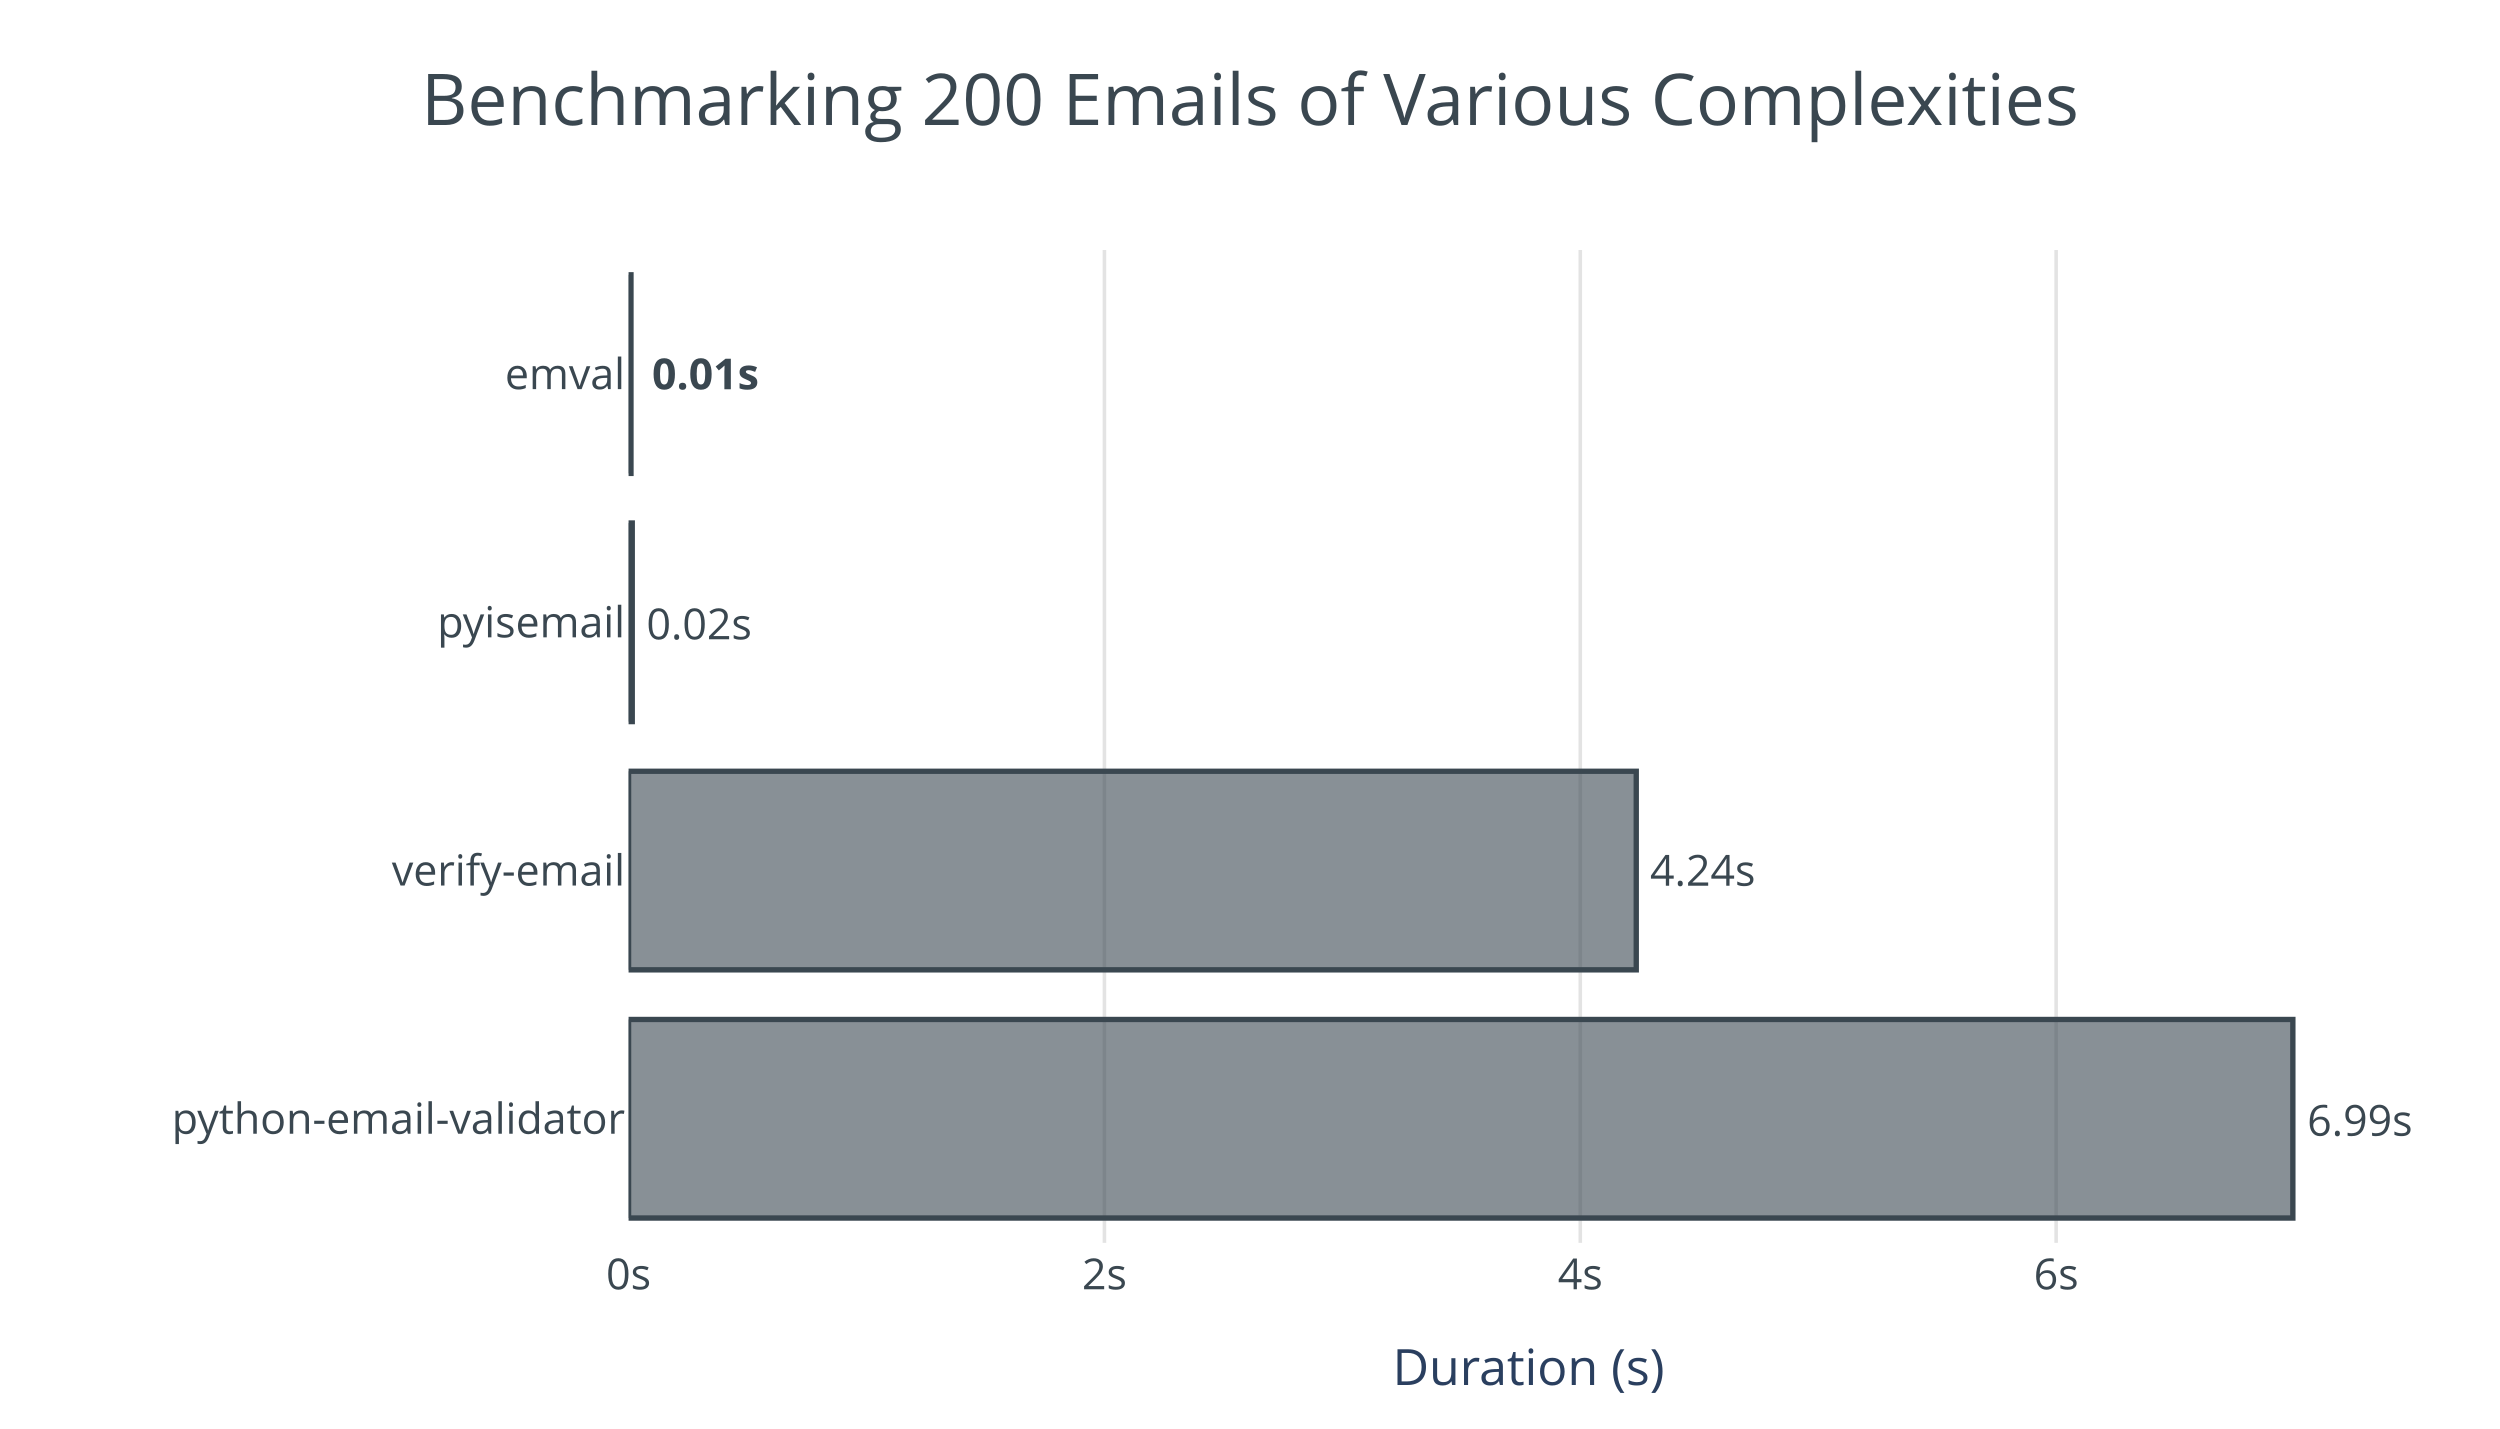
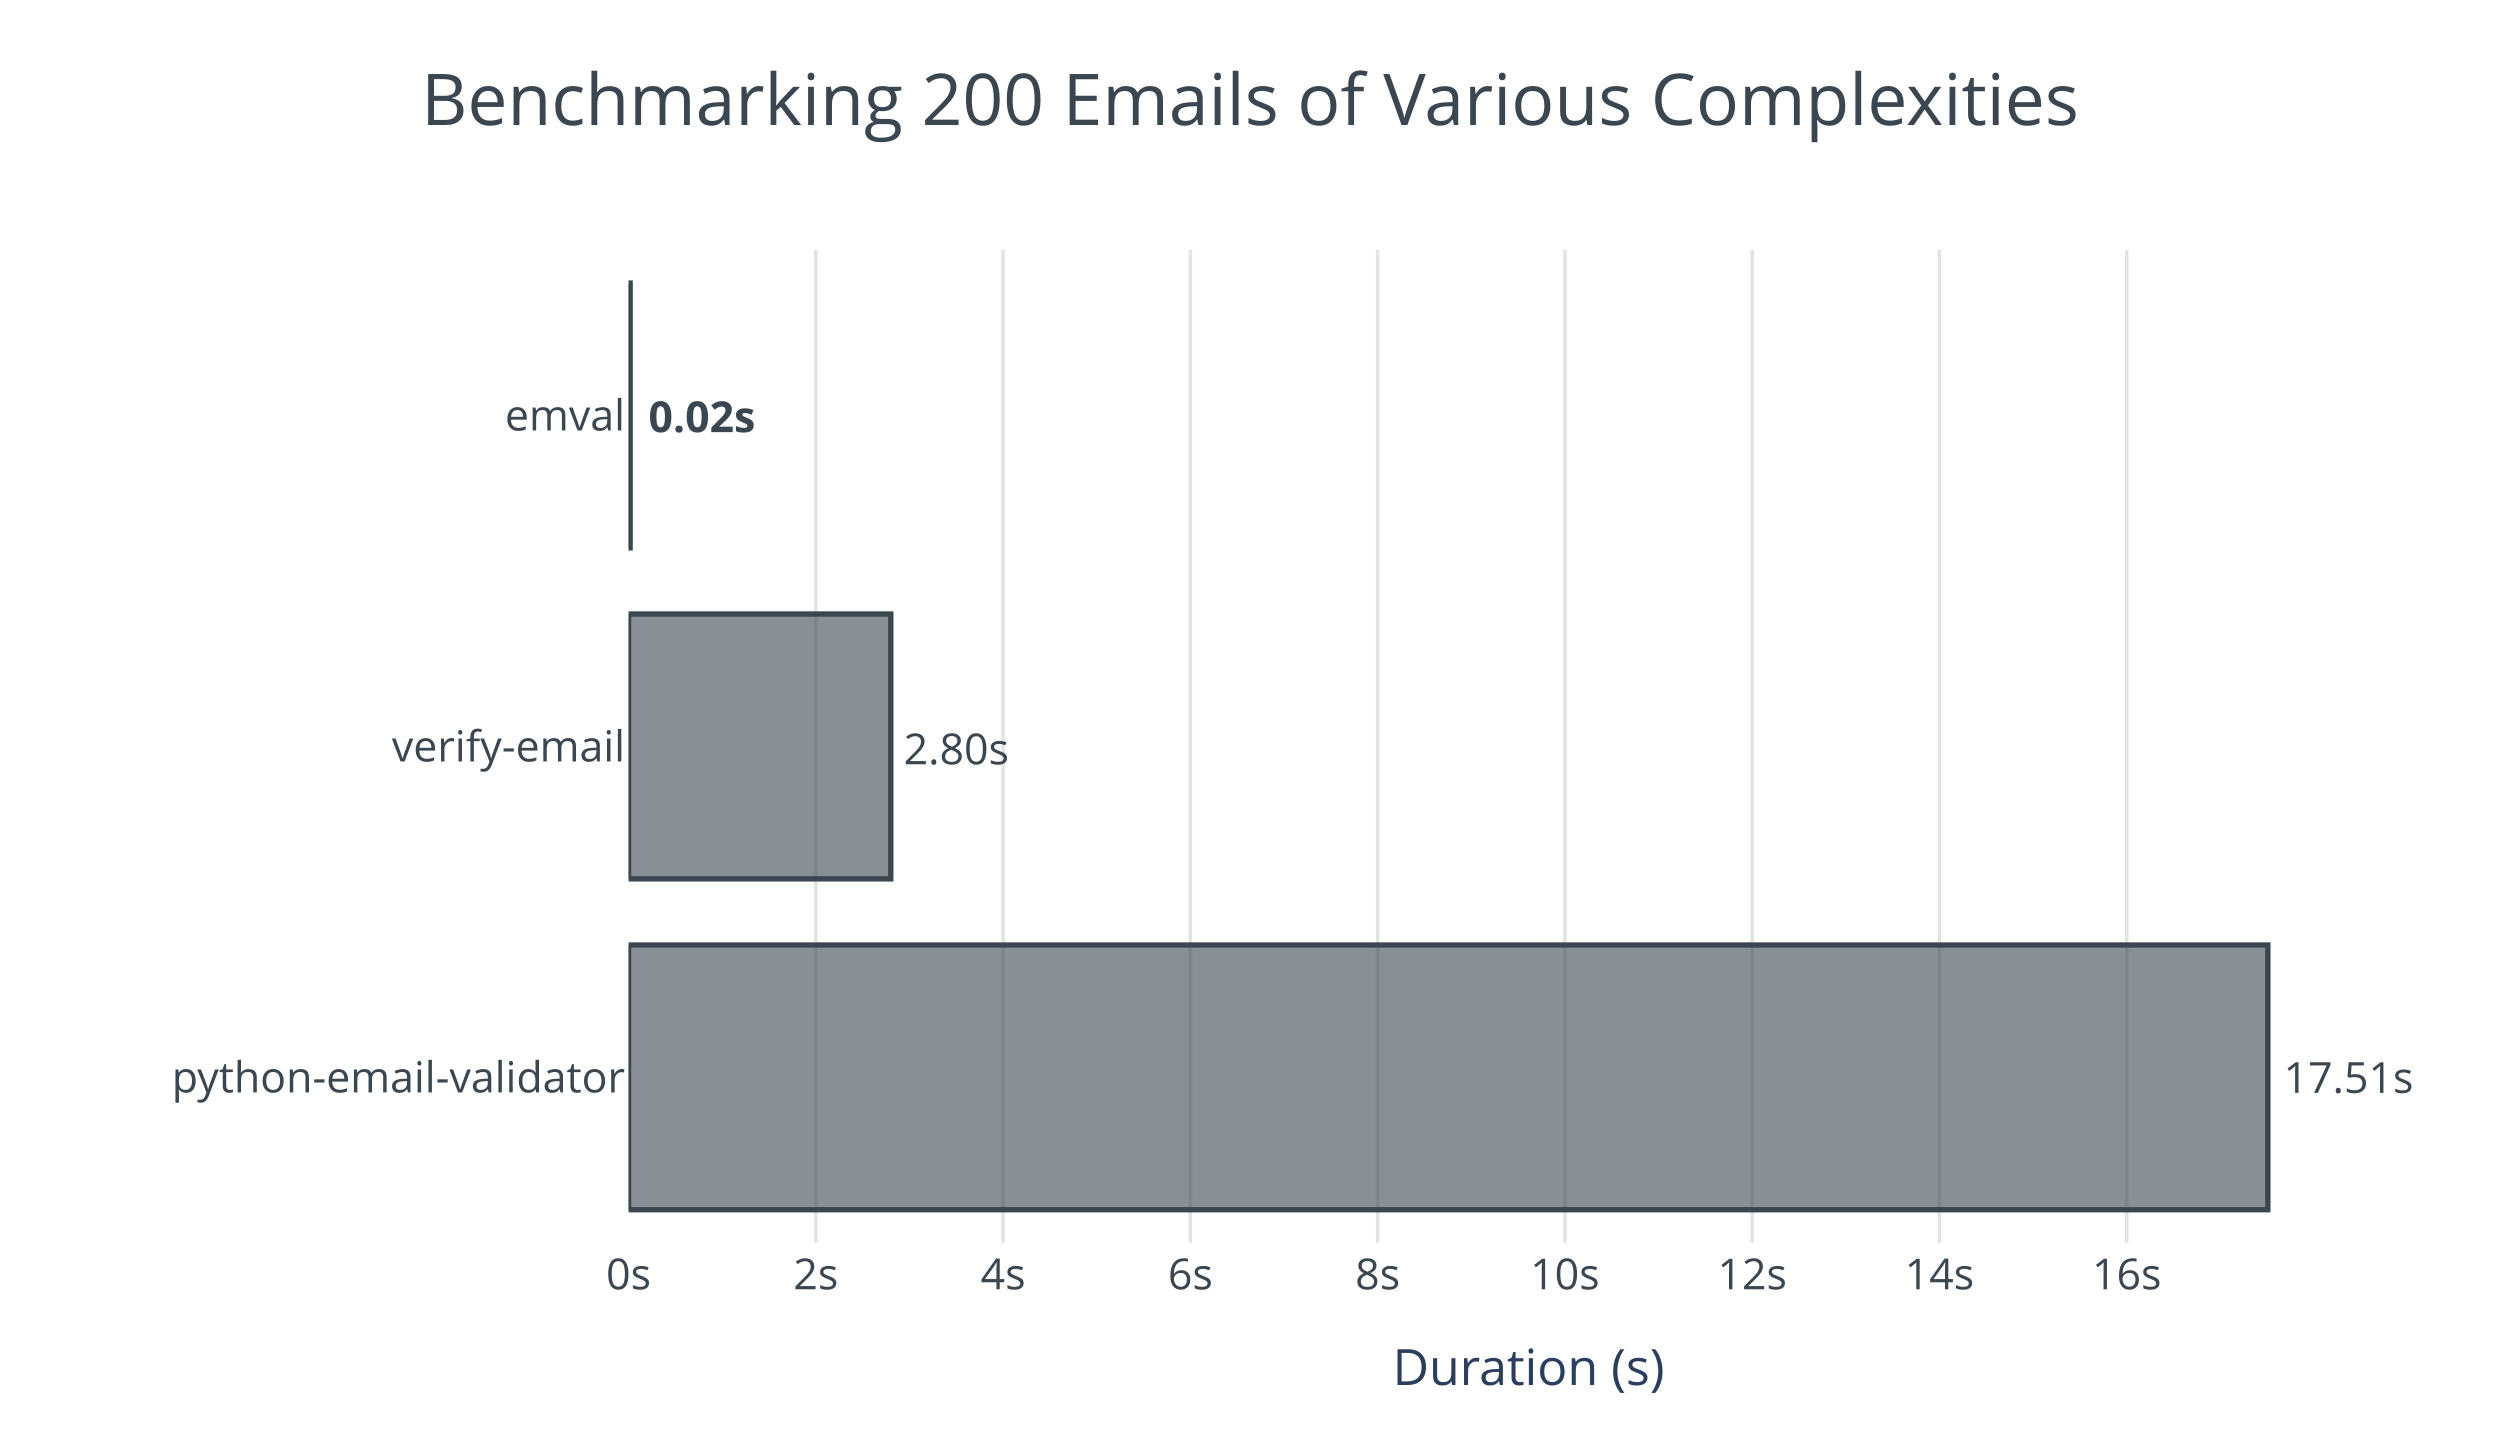
<svg xmlns="http://www.w3.org/2000/svg" class="main-svg" width="700" height="400" style="" viewBox="0 0 700 400">
  <rect x="0" y="0" width="700" height="400" style="fill: rgb(255, 255, 255); fill-opacity: 1;" />
-   <defs id="defs-bc34f8">
+   <defs id="defs-c00540">
    <g class="clips">
-       <clipPath id="clipbc34f8xyplot" class="plotclip">
+       <clipPath id="clipc00540xyplot" class="plotclip">
        <rect width="504" height="278" />
      </clipPath>
-       <clipPath class="axesclip" id="clipbc34f8x">
+       <clipPath class="axesclip" id="clipc00540x">
        <rect x="176" y="0" width="504" height="400" />
      </clipPath>
-       <clipPath class="axesclip" id="clipbc34f8y">
+       <clipPath class="axesclip" id="clipc00540y">
        <rect x="0" y="70" width="700" height="278" />
      </clipPath>
-       <clipPath class="axesclip" id="clipbc34f8xy">
+       <clipPath class="axesclip" id="clipc00540xy">
        <rect x="176" y="70" width="504" height="278" />
      </clipPath>
    </g>
    <g class="gradients" />
    <g class="patterns" />
  </defs>
  <g class="bglayer" />
  <g class="layer-below">
    <g class="imagelayer" />
    <g class="shapelayer" />
  </g>
  <g class="cartesianlayer">
    <g class="subplot xy">
      <g class="layer-subplot">
        <g class="shapelayer" />
        <g class="imagelayer" />
      </g>
      <g class="minor-gridlayer">
        <g class="x" />
        <g class="y" />
      </g>
      <g class="gridlayer">
        <g class="x">
-           <path class="xgrid crisp" transform="translate(309.24,0)" d="M0,70v278" style="stroke: rgb(200, 200, 200); stroke-opacity: 0.5; stroke-width: 1px;" />
-           <path class="xgrid crisp" transform="translate(442.48,0)" d="M0,70v278" style="stroke: rgb(200, 200, 200); stroke-opacity: 0.5; stroke-width: 1px;" />
-           <path class="xgrid crisp" transform="translate(575.72,0)" d="M0,70v278" style="stroke: rgb(200, 200, 200); stroke-opacity: 0.5; stroke-width: 1px;" />
+           <path class="xgrid crisp" transform="translate(228.43,0)" d="M0,70v278" style="stroke: rgb(200, 200, 200); stroke-opacity: 0.5; stroke-width: 1px;" />
+           <path class="xgrid crisp" transform="translate(280.87,0)" d="M0,70v278" style="stroke: rgb(200, 200, 200); stroke-opacity: 0.5; stroke-width: 1px;" />
+           <path class="xgrid crisp" transform="translate(333.3,0)" d="M0,70v278" style="stroke: rgb(200, 200, 200); stroke-opacity: 0.5; stroke-width: 1px;" />
+           <path class="xgrid crisp" transform="translate(385.74,0)" d="M0,70v278" style="stroke: rgb(200, 200, 200); stroke-opacity: 0.5; stroke-width: 1px;" />
+           <path class="xgrid crisp" transform="translate(438.17,0)" d="M0,70v278" style="stroke: rgb(200, 200, 200); stroke-opacity: 0.5; stroke-width: 1px;" />
+           <path class="xgrid crisp" transform="translate(490.61,0)" d="M0,70v278" style="stroke: rgb(200, 200, 200); stroke-opacity: 0.5; stroke-width: 1px;" />
+           <path class="xgrid crisp" transform="translate(543.04,0)" d="M0,70v278" style="stroke: rgb(200, 200, 200); stroke-opacity: 0.5; stroke-width: 1px;" />
+           <path class="xgrid crisp" transform="translate(595.48,0)" d="M0,70v278" style="stroke: rgb(200, 200, 200); stroke-opacity: 0.5; stroke-width: 1px;" />
        </g>
        <g class="y" />
      </g>
      <g class="zerolinelayer" />
      <g class="layer-between">
        <g class="shapelayer" />
        <g class="imagelayer" />
      </g>
      <path class="xlines-below" />
      <path class="ylines-below" />
      <g class="overlines-below" />
      <g class="xaxislayer-below" />
      <g class="yaxislayer-below" />
      <g class="overaxes-below" />
      <g class="overplot">
-         <g class="xy" transform="translate(176,70)" clip-path="url(#clipbc34f8xyplot)">
+         <g class="xy" transform="translate(176,70)" clip-path="url(#clipc00540xyplot)">
          <g class="barlayer mlayer">
            <g class="trace bars" style="opacity: 1;">
              <g class="points">
                <g class="point">
-                   <path d="M0,271.05V215.45H466V271.05Z" style="vector-effect: none; opacity: 1; stroke-width: 1.5px; fill: rgb(58, 71, 80); fill-opacity: 0.6; stroke: rgb(58, 71, 80); stroke-opacity: 1;" />
+                   <path d="M0,268.73V194.6H459V268.73Z" style="vector-effect: none; opacity: 1; stroke-width: 1.5px; fill: rgb(58, 71, 80); fill-opacity: 0.6; stroke: rgb(58, 71, 80); stroke-opacity: 1;" />
                </g>
                <g class="point">
-                   <path d="M0,201.55V145.95H282.15V201.55Z" style="vector-effect: none; opacity: 1; stroke-width: 1.5px; fill: rgb(58, 71, 80); fill-opacity: 0.6; stroke: rgb(58, 71, 80); stroke-opacity: 1;" />
+                   <path d="M0,176.07V101.93H73.42V176.07Z" style="vector-effect: none; opacity: 1; stroke-width: 1.5px; fill: rgb(58, 71, 80); fill-opacity: 0.6; stroke: rgb(58, 71, 80); stroke-opacity: 1;" />
                </g>
                <g class="point">
-                   <path d="M0,132.05V76.45H1.03V132.05Z" style="vector-effect: none; opacity: 1; stroke-width: 1.5px; fill: rgb(58, 71, 80); fill-opacity: 0.6; stroke: rgb(58, 71, 80); stroke-opacity: 1;" />
-                 </g>
-                 <g class="point">
-                   <path d="M0,62.55V6.95H0.67V62.55Z" style="vector-effect: none; opacity: 1; stroke-width: 1.5px; fill: rgb(58, 71, 80); fill-opacity: 0.6; stroke: rgb(58, 71, 80); stroke-opacity: 1;" />
+                   <path d="M0,83.4V9.27H0.44V83.4Z" style="vector-effect: none; opacity: 1; stroke-width: 1.5px; fill: rgb(58, 71, 80); fill-opacity: 0.6; stroke: rgb(58, 71, 80); stroke-opacity: 1;" />
                </g>
              </g>
            </g>
          </g>
        </g>
      </g>
      <path class="xlines-above crisp" d="M0,0" style="fill: none;" />
      <path class="ylines-above crisp" d="M0,0" style="fill: none;" />
      <g class="overlines-above" />
      <g class="xaxislayer-above">
        <g class="xtick">
          <text text-anchor="middle" x="0" y="361" transform="translate(176,0)" style="font-family: 'Open Sans', verdana, arial, sans-serif; font-size: 12px; fill: rgb(58, 71, 80); fill-opacity: 1; white-space: pre; opacity: 1;">0s</text>
        </g>
        <g class="xtick">
-           <text text-anchor="middle" x="0" y="361" style="font-family: 'Open Sans', verdana, arial, sans-serif; font-size: 12px; fill: rgb(58, 71, 80); fill-opacity: 1; white-space: pre; opacity: 1;" transform="translate(309.24,0)">2s</text>
+           <text text-anchor="middle" x="0" y="361" style="font-family: 'Open Sans', verdana, arial, sans-serif; font-size: 12px; fill: rgb(58, 71, 80); fill-opacity: 1; white-space: pre; opacity: 1;" transform="translate(228.43,0)">2s</text>
        </g>
        <g class="xtick">
-           <text text-anchor="middle" x="0" y="361" style="font-family: 'Open Sans', verdana, arial, sans-serif; font-size: 12px; fill: rgb(58, 71, 80); fill-opacity: 1; white-space: pre; opacity: 1;" transform="translate(442.48,0)">4s</text>
+           <text text-anchor="middle" x="0" y="361" style="font-family: 'Open Sans', verdana, arial, sans-serif; font-size: 12px; fill: rgb(58, 71, 80); fill-opacity: 1; white-space: pre; opacity: 1;" transform="translate(280.87,0)">4s</text>
        </g>
        <g class="xtick">
-           <text text-anchor="middle" x="0" y="361" style="font-family: 'Open Sans', verdana, arial, sans-serif; font-size: 12px; fill: rgb(58, 71, 80); fill-opacity: 1; white-space: pre; opacity: 1;" transform="translate(575.72,0)">6s</text>
+           <text text-anchor="middle" x="0" y="361" style="font-family: 'Open Sans', verdana, arial, sans-serif; font-size: 12px; fill: rgb(58, 71, 80); fill-opacity: 1; white-space: pre; opacity: 1;" transform="translate(333.3,0)">6s</text>
+         </g>
+         <g class="xtick">
+           <text text-anchor="middle" x="0" y="361" style="font-family: 'Open Sans', verdana, arial, sans-serif; font-size: 12px; fill: rgb(58, 71, 80); fill-opacity: 1; white-space: pre; opacity: 1;" transform="translate(385.74,0)">8s</text>
+         </g>
+         <g class="xtick">
+           <text text-anchor="middle" x="0" y="361" style="font-family: 'Open Sans', verdana, arial, sans-serif; font-size: 12px; fill: rgb(58, 71, 80); fill-opacity: 1; white-space: pre; opacity: 1;" transform="translate(438.17,0)">10s</text>
+         </g>
+         <g class="xtick">
+           <text text-anchor="middle" x="0" y="361" style="font-family: 'Open Sans', verdana, arial, sans-serif; font-size: 12px; fill: rgb(58, 71, 80); fill-opacity: 1; white-space: pre; opacity: 1;" transform="translate(490.61,0)">12s</text>
+         </g>
+         <g class="xtick">
+           <text text-anchor="middle" x="0" y="361" style="font-family: 'Open Sans', verdana, arial, sans-serif; font-size: 12px; fill: rgb(58, 71, 80); fill-opacity: 1; white-space: pre; opacity: 1;" transform="translate(543.04,0)">14s</text>
+         </g>
+         <g class="xtick">
+           <text text-anchor="middle" x="0" y="361" style="font-family: 'Open Sans', verdana, arial, sans-serif; font-size: 12px; fill: rgb(58, 71, 80); fill-opacity: 1; white-space: pre; opacity: 1;" transform="translate(595.48,0)">16s</text>
        </g>
      </g>
      <g class="yaxislayer-above">
        <g class="ytick">
-           <text text-anchor="end" x="175" y="4.2" transform="translate(0,313.25)" style="font-family: 'Open Sans', verdana, arial, sans-serif; font-size: 12px; fill: rgb(58, 71, 80); fill-opacity: 1; white-space: pre; opacity: 1;">python-email-validator</text>
+           <text text-anchor="end" x="175" y="4.2" transform="translate(0,301.67)" style="font-family: 'Open Sans', verdana, arial, sans-serif; font-size: 12px; fill: rgb(58, 71, 80); fill-opacity: 1; white-space: pre; opacity: 1;">python-email-validator</text>
        </g>
        <g class="ytick">
-           <text text-anchor="end" x="175" y="4.2" transform="translate(0,243.75)" style="font-family: 'Open Sans', verdana, arial, sans-serif; font-size: 12px; fill: rgb(58, 71, 80); fill-opacity: 1; white-space: pre; opacity: 1;">verify-email</text>
+           <text text-anchor="end" x="175" y="4.2" transform="translate(0,209)" style="font-family: 'Open Sans', verdana, arial, sans-serif; font-size: 12px; fill: rgb(58, 71, 80); fill-opacity: 1; white-space: pre; opacity: 1;">verify-email</text>
        </g>
        <g class="ytick">
-           <text text-anchor="end" x="175" y="4.2" transform="translate(0,174.25)" style="font-family: 'Open Sans', verdana, arial, sans-serif; font-size: 12px; fill: rgb(58, 71, 80); fill-opacity: 1; white-space: pre; opacity: 1;">pyisemail</text>
-         </g>
-         <g class="ytick">
-           <text text-anchor="end" x="175" y="4.2" transform="translate(0,104.75)" style="font-family: 'Open Sans', verdana, arial, sans-serif; font-size: 12px; fill: rgb(58, 71, 80); fill-opacity: 1; white-space: pre; opacity: 1;">emval</text>
+           <text text-anchor="end" x="175" y="4.2" transform="translate(0,116.33)" style="font-family: 'Open Sans', verdana, arial, sans-serif; font-size: 12px; fill: rgb(58, 71, 80); fill-opacity: 1; white-space: pre; opacity: 1;">emval</text>
        </g>
      </g>
      <g class="overaxes-above" />
    </g>
  </g>
  <g class="polarlayer" />
  <g class="smithlayer" />
  <g class="ternarylayer" />
  <g class="geolayer" />
  <g class="funnelarealayer" />
  <g class="pielayer" />
  <g class="iciclelayer" />
  <g class="treemaplayer" />
  <g class="sunburstlayer" />
  <g class="glimages" />
-   <defs id="topdefs-bc34f8">
+   <defs id="topdefs-c00540">
    <g class="clips" />
  </defs>
  <g class="layer-above">
    <g class="imagelayer" />
    <g class="shapelayer" />
  </g>
  <g class="infolayer">
    <g class="g-gtitle">
      <text class="gtitle" x="350" y="35" text-anchor="middle" dy="0em" style="opacity: 1; font-family: 'Open Sans', verdana, arial, sans-serif; font-size: 20px; fill: rgb(58, 71, 80); fill-opacity: 1; white-space: pre;">Benchmarking 200 Emails of Various Complexities</text>
    </g>
    <g class="g-xtitle">
      <text class="xtitle" x="428" y="387.8" text-anchor="middle" style="opacity: 1; font-family: 'Open Sans', verdana, arial, sans-serif; font-size: 14px; fill: rgb(42, 63, 95); fill-opacity: 1; white-space: pre;">Duration (s)</text>
    </g>
    <g class="g-ytitle" />
    <g class="annotation" data-index="0" style="opacity: 1;">
-       <g class="annotation-text-g" transform="rotate(0,661,313.25)">
-         <g class="cursor-pointer" transform="translate(642,304)">
-           <rect class="bg" x="0.5" y="0.5" width="37" height="18" style="stroke-width: 1px; stroke: rgb(0, 0, 0); stroke-opacity: 0; fill: rgb(0, 0, 0); fill-opacity: 0;" />
-           <text class="annotation-text" text-anchor="middle" x="18.766" y="14" style="font-family: 'Open Sans', verdana, arial, sans-serif; font-size: 12px; fill: rgb(58, 71, 80); fill-opacity: 1; white-space: pre;">6.99s</text>
+       <g class="annotation-text-g" transform="rotate(0,657.5,301.67)">
+         <g class="cursor-pointer" transform="translate(635,292)">
+           <rect class="bg" x="0.5" y="0.5" width="44" height="18" style="stroke-width: 1px; stroke: rgb(0, 0, 0); stroke-opacity: 0; fill: rgb(0, 0, 0); fill-opacity: 0;" />
+           <text class="annotation-text" text-anchor="middle" x="22.578" y="14" style="font-family: 'Open Sans', verdana, arial, sans-serif; font-size: 12px; fill: rgb(58, 71, 80); fill-opacity: 1; white-space: pre;">17.51s</text>
        </g>
      </g>
    </g>
    <g class="annotation" data-index="1" style="opacity: 1;">
-       <g class="annotation-text-g" transform="rotate(0,477.15,243.75)">
-         <g class="cursor-pointer" transform="translate(458,234)">
+       <g class="annotation-text-g" transform="rotate(0,268.42,209)">
+         <g class="cursor-pointer" transform="translate(249,200)">
          <rect class="bg" x="0.5" y="0.5" width="37" height="18" style="stroke-width: 1px; stroke: rgb(0, 0, 0); stroke-opacity: 0; fill: rgb(0, 0, 0); fill-opacity: 0;" />
-           <text class="annotation-text" text-anchor="middle" x="18.766" y="14" style="font-family: 'Open Sans', verdana, arial, sans-serif; font-size: 12px; fill: rgb(58, 71, 80); fill-opacity: 1; white-space: pre;">4.24s</text>
+           <text class="annotation-text" text-anchor="middle" x="18.766" y="14" style="font-family: 'Open Sans', verdana, arial, sans-serif; font-size: 12px; fill: rgb(58, 71, 80); fill-opacity: 1; white-space: pre;">2.80s</text>
        </g>
      </g>
    </g>
    <g class="annotation" data-index="2" style="opacity: 1;">
-       <g class="annotation-text-g" transform="rotate(0,196.03,174.25)">
-         <g class="cursor-pointer" transform="translate(177,165)">
-           <rect class="bg" x="0.5" y="0.5" width="37" height="18" style="stroke-width: 1px; stroke: rgb(0, 0, 0); stroke-opacity: 0; fill: rgb(0, 0, 0); fill-opacity: 0;" />
-           <text class="annotation-text" text-anchor="middle" x="18.766" y="14" style="font-family: 'Open Sans', verdana, arial, sans-serif; font-size: 12px; fill: rgb(58, 71, 80); fill-opacity: 1; white-space: pre;">0.02s</text>
-         </g>
-       </g>
-     </g>
-     <g class="annotation" data-index="3" style="opacity: 1;">
-       <g class="annotation-text-g" transform="rotate(0,197.17,104.75)">
-         <g class="cursor-pointer" transform="translate(177,95)">
+       <g class="annotation-text-g" transform="rotate(0,196.94,116.33)">
+         <g class="cursor-pointer" transform="translate(176,107)">
          <rect class="bg" x="0.5" y="0.5" width="40" height="18" style="stroke-width: 1px; stroke: rgb(0, 0, 0); stroke-opacity: 0; fill: rgb(0, 0, 0); fill-opacity: 0;" />
-           <text class="annotation-text" text-anchor="middle" x="20.531" y="14" style="font-family: 'Open Sans', verdana, arial, sans-serif; font-size: 12px; fill: rgb(58, 71, 80); fill-opacity: 1; font-weight: bold; white-space: pre;">0.01s</text>
+           <text class="annotation-text" text-anchor="middle" x="20.531" y="14" style="font-family: 'Open Sans', verdana, arial, sans-serif; font-size: 12px; fill: rgb(58, 71, 80); fill-opacity: 1; font-weight: bold; white-space: pre;">0.02s</text>
        </g>
      </g>
    </g>
  </g>
</svg>
